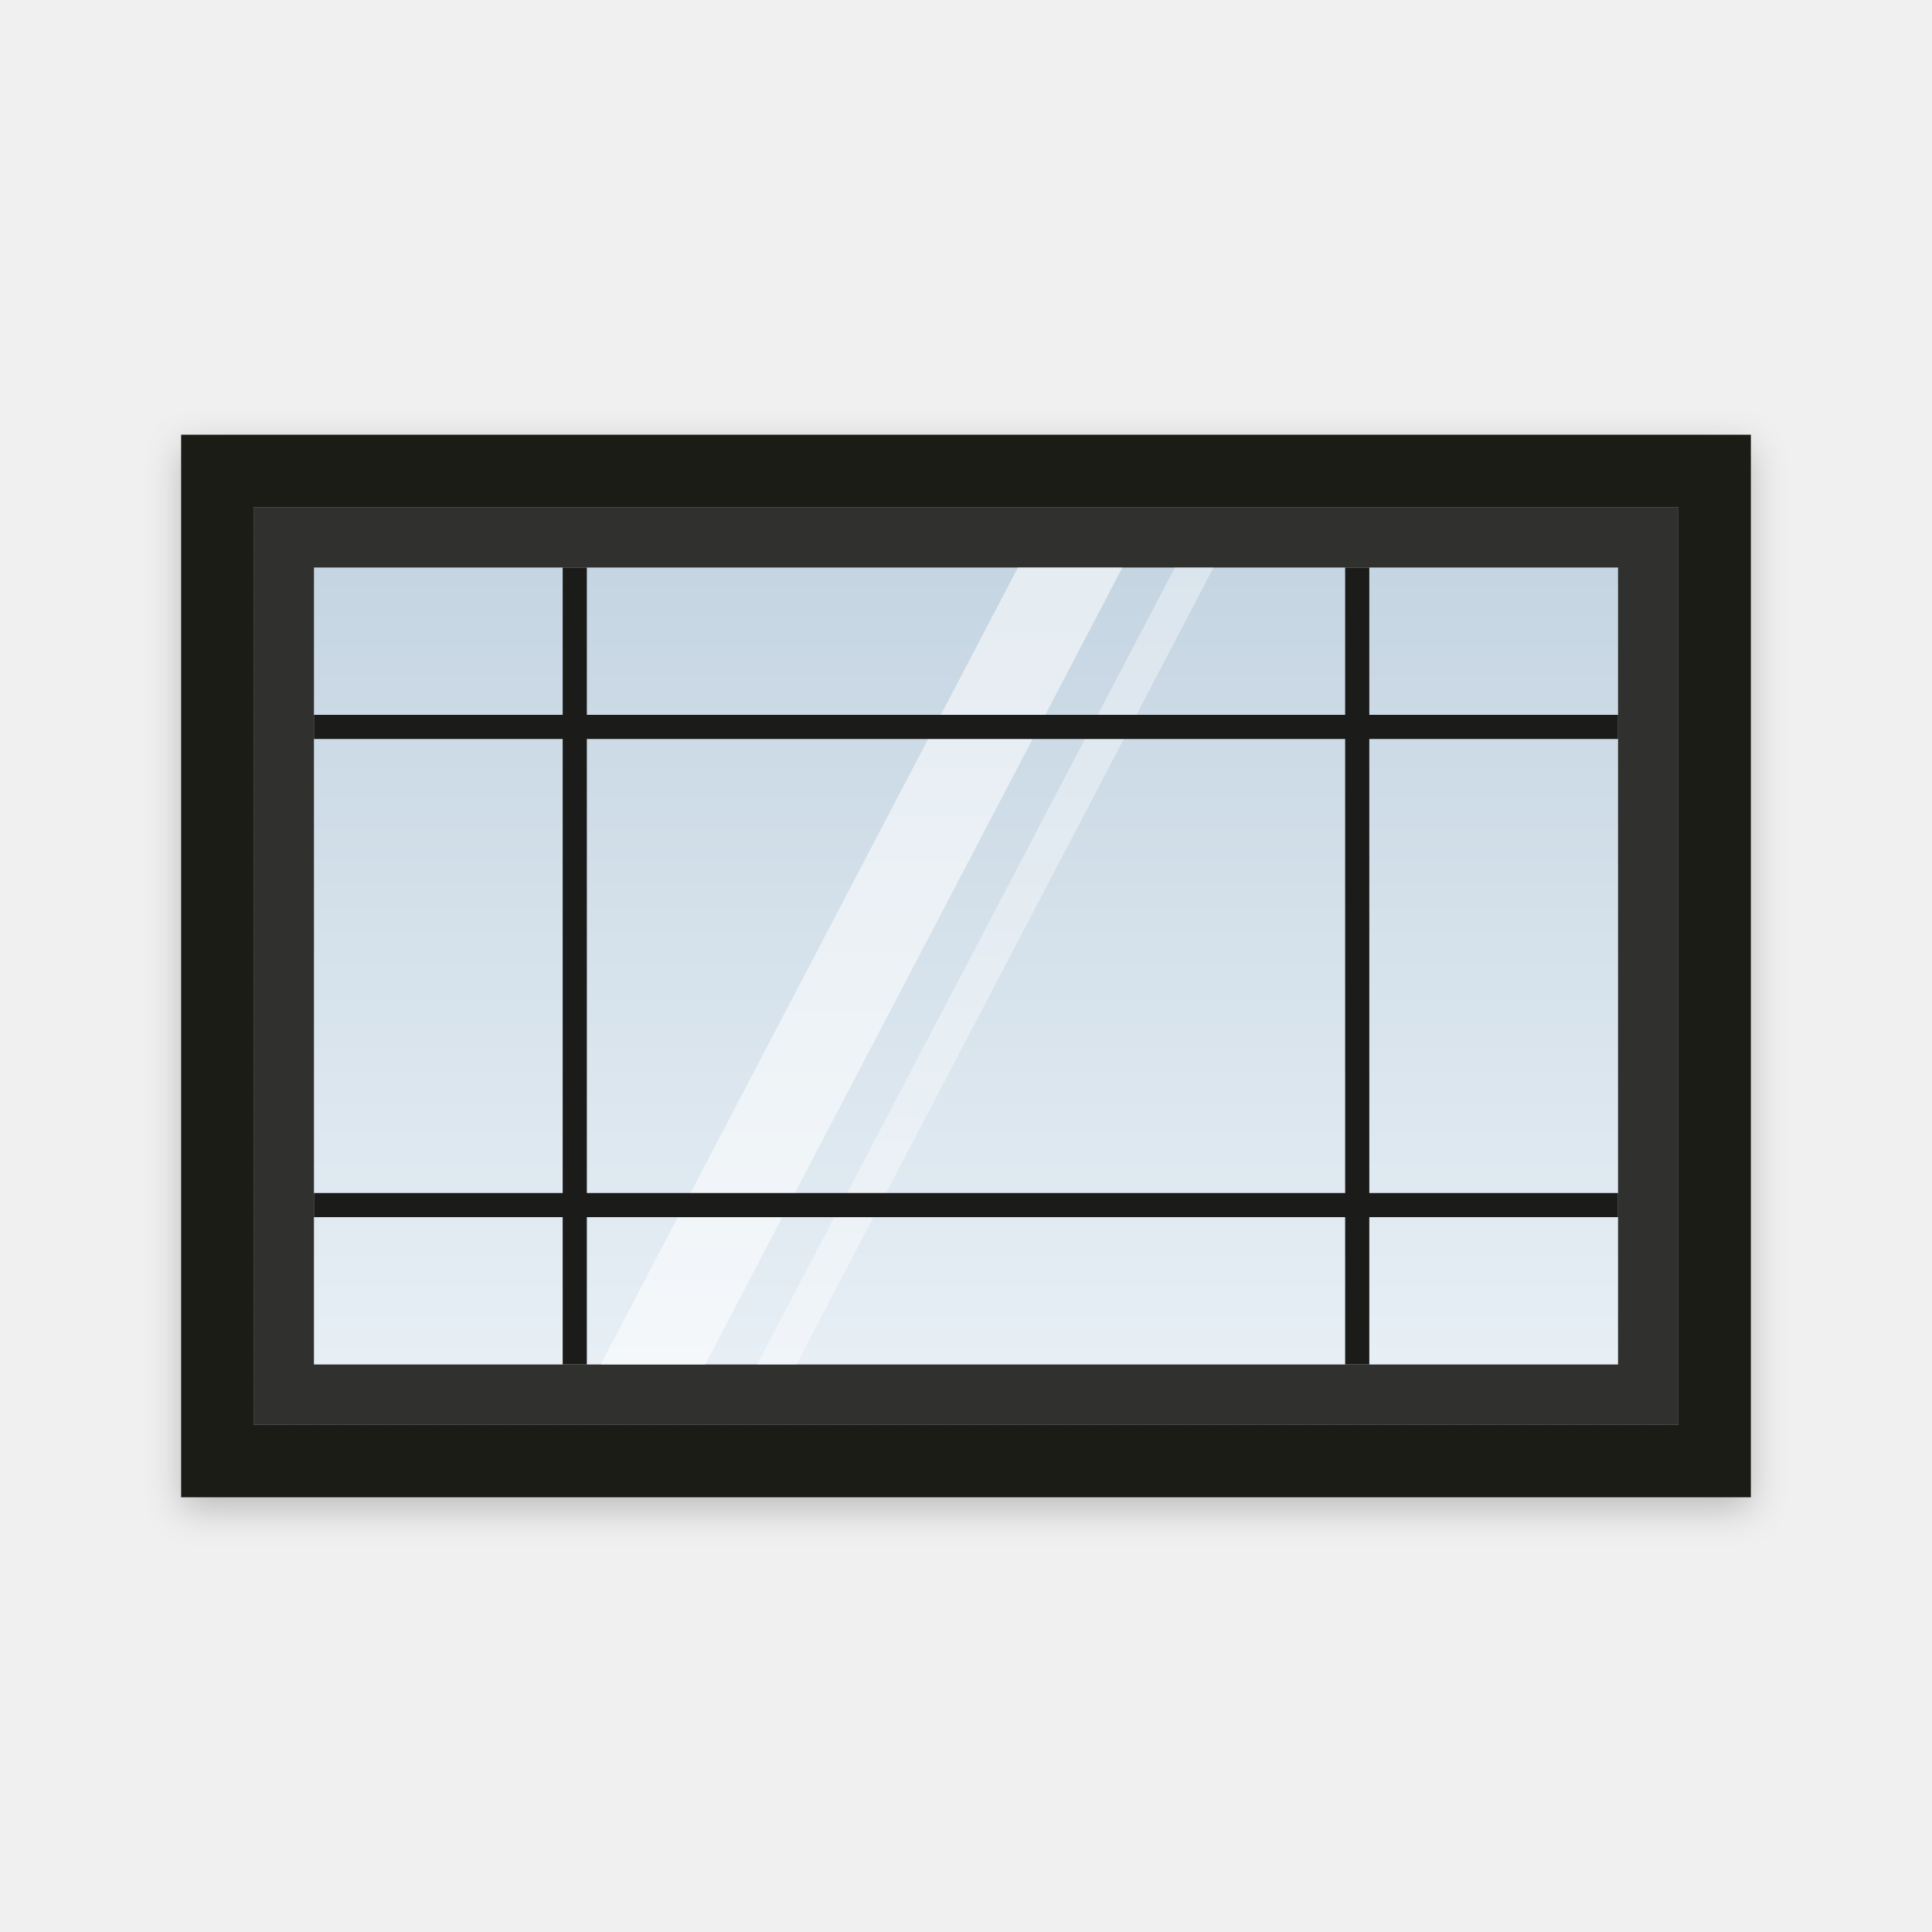
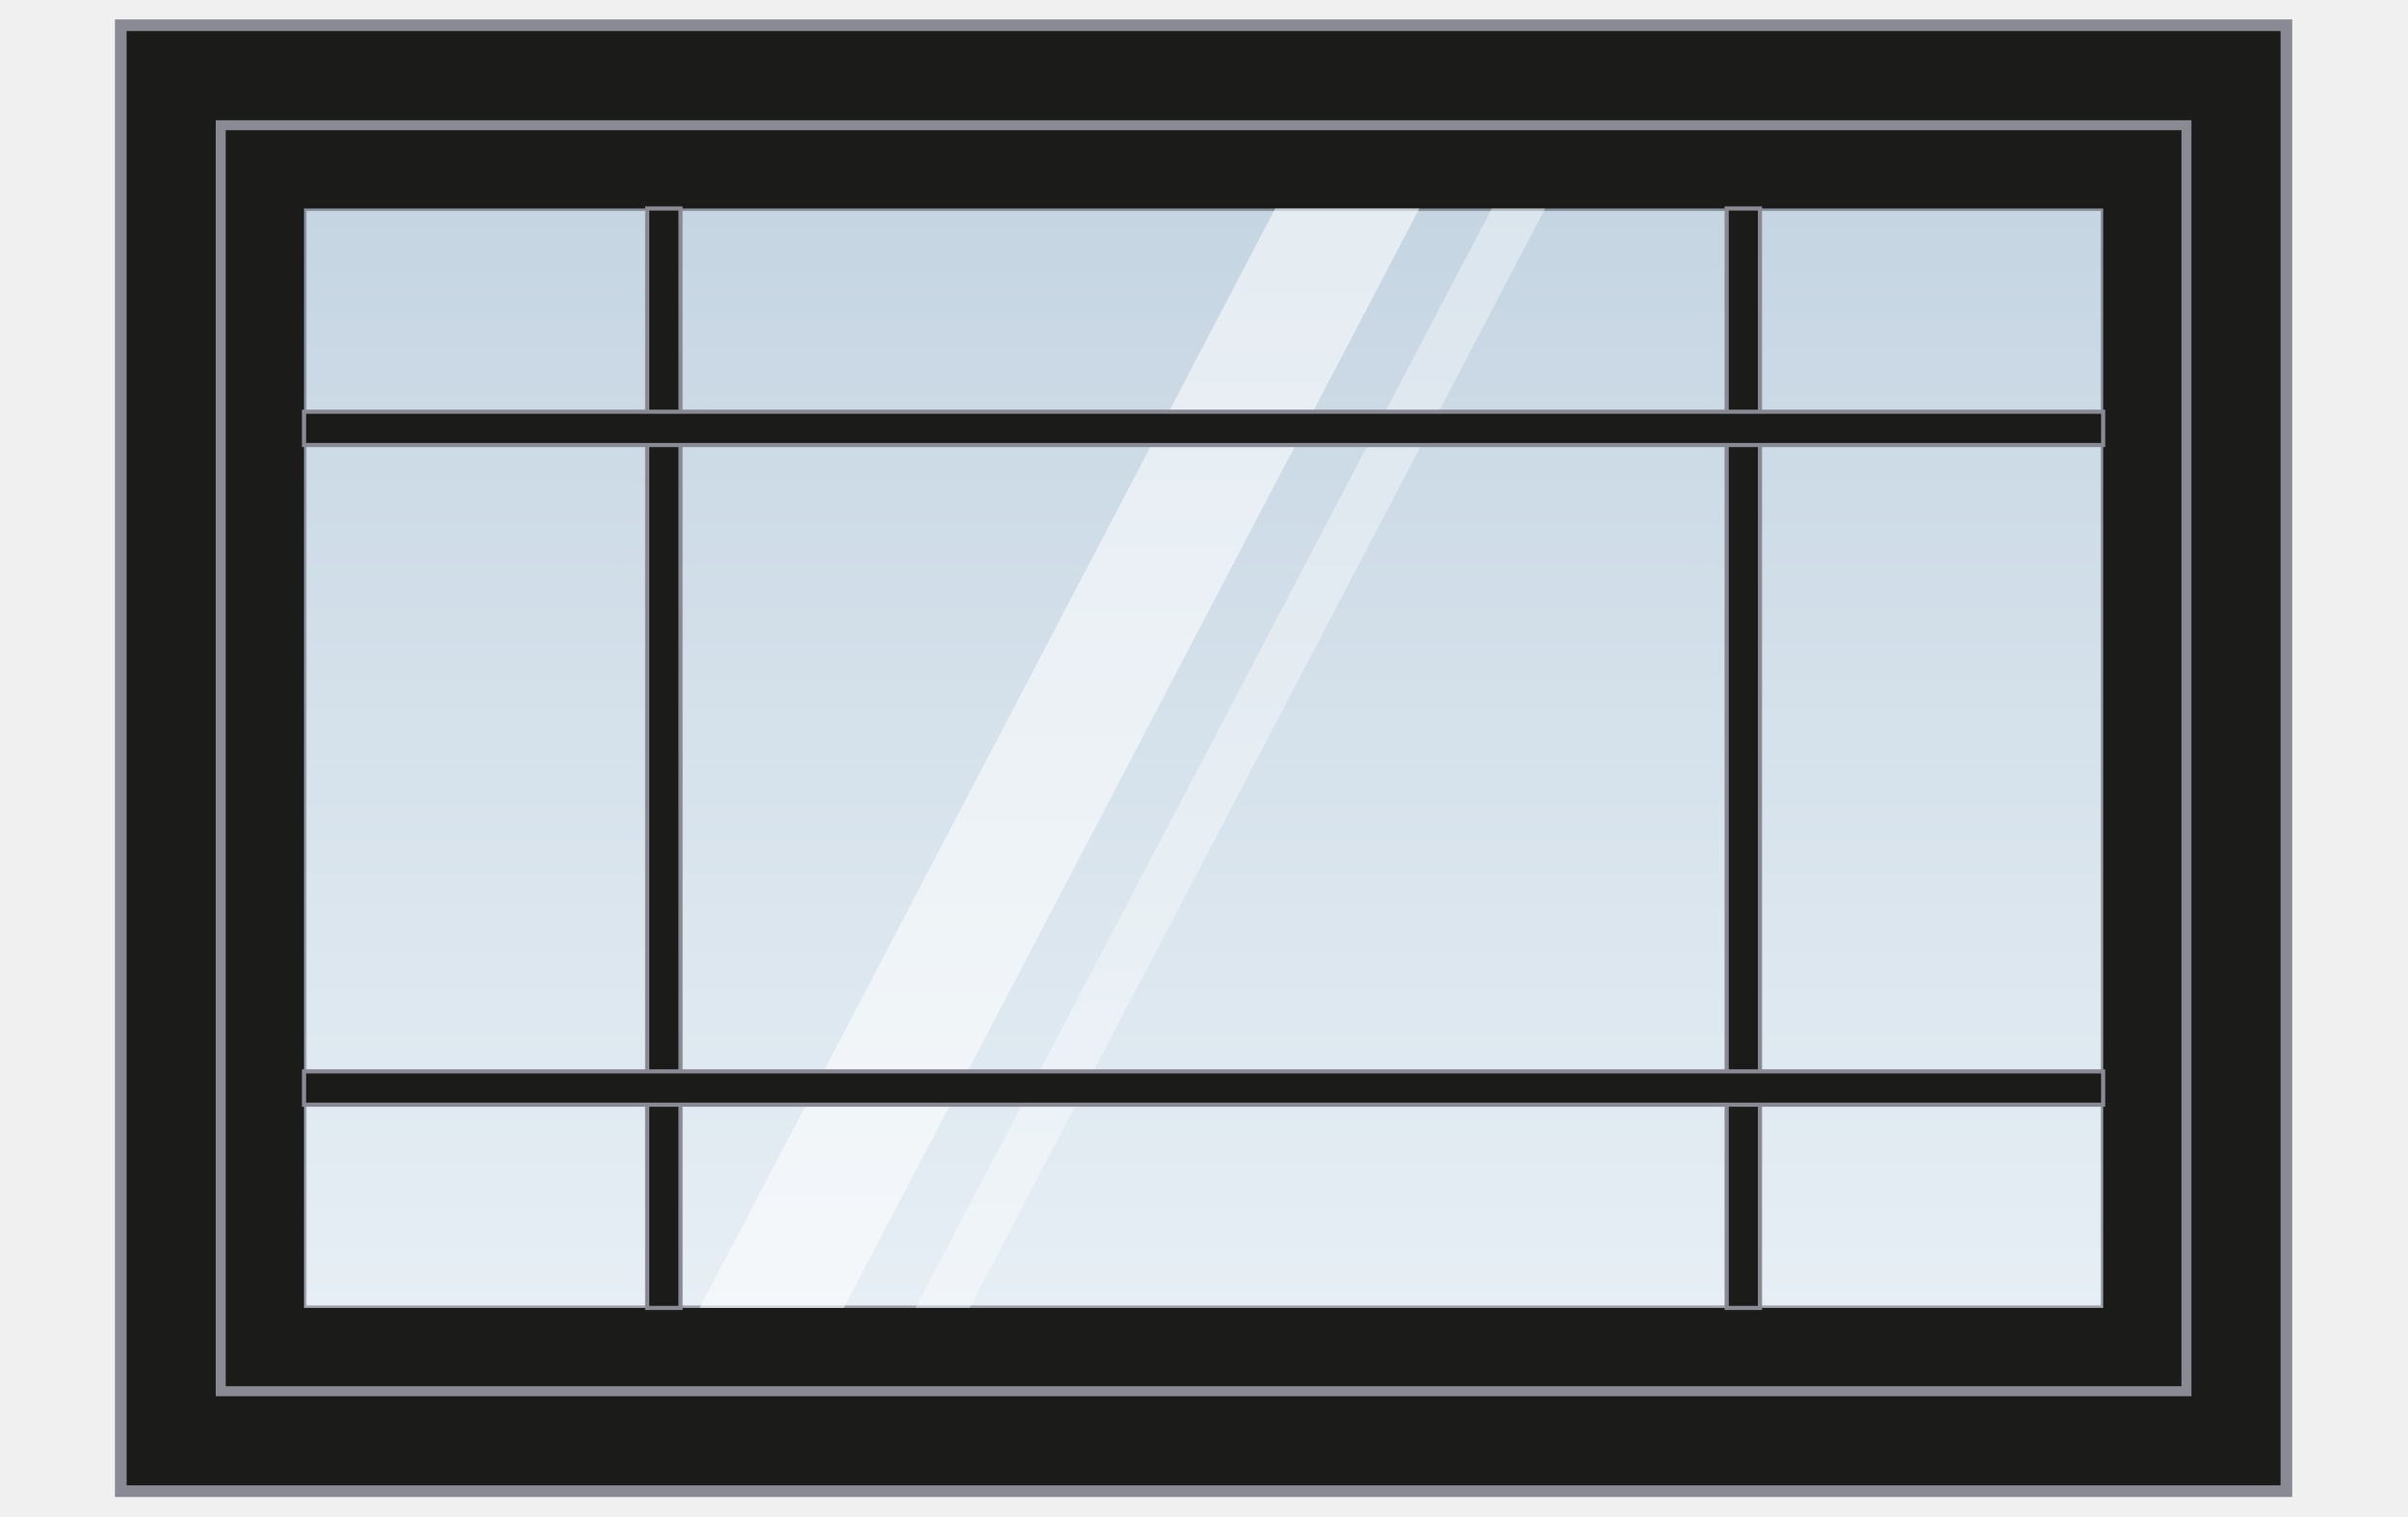
- <svg xmlns="http://www.w3.org/2000/svg" viewBox="40.0 40.0 320.0 320.0" width="600" height="600" role="img">
+ <svg xmlns="http://www.w3.org/2000/svg" viewBox="55.5 109.0 289.1 182.0" width="578" height="364" role="img">
  <defs>
    <linearGradient id="gl" x1="0" y1="0" x2="0" y2="1">
      <stop offset="0" stop-color="#C5D5E2" />
      <stop offset="1" stop-color="#E7EFF5" />
    </linearGradient>
    <pattern id="mesh" width="4" height="4" patternUnits="userSpaceOnUse">
      <rect width="4" height="4" fill="#B9C2CA" />
      <path d="M0 .5H4M.5 0V4" stroke="#19191D" stroke-opacity=".12" stroke-width="1" />
    </pattern>
    <pattern id="pine" width="14" height="14" patternUnits="userSpaceOnUse">
      <rect width="14" height="14" fill="#DFC195" />
      <path d="M3 0V14M9.5 0V14" stroke="#8C6030" stroke-opacity=".13" stroke-width="1" />
      <path d="M6 0V14" stroke="#FFFFFF" stroke-opacity=".12" stroke-width="1.4" />
    </pattern>
-     <filter id="sh" x="-20%" y="-20%" width="140%" height="140%">
-       <feDropShadow dx="0" dy="2" stdDeviation="3" flood-color="#000" flood-opacity=".22" />
-     </filter>
    <linearGradient id="shine" x1="0" y1="0" x2="1" y2="0">
      <stop offset="0" stop-color="#fff" stop-opacity="0" />
      <stop offset=".5" stop-color="#fff" stop-opacity=".75" />
      <stop offset="1" stop-color="#fff" stop-opacity="0" />
    </linearGradient>
  </defs>
-   <rect x="70.0" y="112.0" width="260.0" height="176.0" fill="#1B1B19" filter="url(#sh)" />
-   <rect x="82.0" y="124.0" width="236.0" height="152.0" fill="url(#mesh)" />
-   <polygon points="82.0,124.0 318.0,124.0 318.0,276.0 82.0,276.0" fill="#1B1B19">
+   <rect x="70.0" y="112.0" width="260.0" height="176.0" fill="#1B1B19" stroke="#8A8A94" stroke-width="1.4" />
+   <rect x="82.0" y="124.0" width="236.0" height="152.0" fill="url(#mesh)" stroke="#19191D" stroke-width="0.5" />
+   <polygon points="82.0,124.0 318.0,124.0 318.0,276.0 82.0,276.0" fill="#1B1B19" stroke="#8A8A94" stroke-width="1.2">
    <animate attributeName="points" dur="4.8s" repeatCount="indefinite" calcMode="spline" keyTimes="0;.16;.4;.66;.9;1" keySplines="0 0 1 1;.45 0 .55 1;0 0 1 1;.45 0 .55 1;0 0 1 1" values="82.0,124.0 318.0,124.0 318.0,276.0 82.0,276.0;82.0,124.0 318.0,124.0 318.0,276.0 82.0,276.0;82.0,124.0 318.0,124.0 341.5,226.0 58.5,226.0;82.0,124.0 318.0,124.0 341.5,226.0 58.5,226.0;82.0,124.0 318.0,124.0 318.0,276.0 82.0,276.0;82.0,124.0 318.0,124.0 318.0,276.0 82.0,276.0" />
  </polygon>
-   <polygon points="82.0,124.0 318.0,124.0 318.0,276.0 82.0,276.0" fill="#FFFFFF" fill-opacity="0.096">
-     <animate attributeName="points" dur="4.8s" repeatCount="indefinite" calcMode="spline" keyTimes="0;.16;.4;.66;.9;1" keySplines="0 0 1 1;.45 0 .55 1;0 0 1 1;.45 0 .55 1;0 0 1 1" values="82.0,124.0 318.0,124.0 318.0,276.0 82.0,276.0;82.0,124.0 318.0,124.0 318.0,276.0 82.0,276.0;82.0,124.0 318.0,124.0 341.5,226.0 58.5,226.0;82.0,124.0 318.0,124.0 341.5,226.0 58.5,226.0;82.0,124.0 318.0,124.0 318.0,276.0 82.0,276.0;82.0,124.0 318.0,124.0 318.0,276.0 82.0,276.0" />
-   </polygon>
-   <polygon points="92.0,134.0 308.0,134.0 308.0,266.0 92.0,266.0" fill="url(#gl)">
+   <polygon points="92.0,134.0 308.0,134.0 308.0,266.0 92.0,266.0" fill="url(#gl)" stroke="#19191D" stroke-width="0.6" stroke-opacity=".35">
    <animate attributeName="points" dur="4.8s" repeatCount="indefinite" calcMode="spline" keyTimes="0;.16;.4;.66;.9;1" keySplines="0 0 1 1;.45 0 .55 1;0 0 1 1;.45 0 .55 1;0 0 1 1" values="92.0,134.0 308.0,134.0 308.0,266.0 92.0,266.0;92.0,134.0 308.0,134.0 308.0,266.0 92.0,266.0;90.6,130.7 309.4,130.7 328.1,219.3 71.9,219.3;90.6,130.7 309.4,130.7 328.1,219.3 71.9,219.3;92.0,134.0 308.0,134.0 308.0,266.0 92.0,266.0;92.0,134.0 308.0,134.0 308.0,266.0 92.0,266.0" />
  </polygon>
  <polygon points="139.5,266.0 156.8,266.0 225.9,134.0 208.6,134.0" fill="#fff" fill-opacity="0.55">
    <animate attributeName="points" dur="4.8s" repeatCount="indefinite" calcMode="spline" keyTimes="0;.16;.4;.66;.9;1" keySplines="0 0 1 1;.45 0 .55 1;0 0 1 1;.45 0 .55 1;0 0 1 1" values="139.5,266.0 156.8,266.0 225.9,134.0 208.6,134.0;139.5,266.0 156.8,266.0 225.9,134.0 208.6,134.0;128.2,219.3 148.7,219.3 226.3,130.7 208.8,130.7;128.2,219.3 148.7,219.3 226.3,130.7 208.8,130.7;139.5,266.0 156.8,266.0 225.9,134.0 208.6,134.0;139.5,266.0 156.8,266.0 225.9,134.0 208.6,134.0" />
  </polygon>
  <polygon points="165.4,266.0 171.9,266.0 241.0,134.0 234.6,134.0" fill="#fff" fill-opacity="0.38">
    <animate attributeName="points" dur="4.8s" repeatCount="indefinite" calcMode="spline" keyTimes="0;.16;.4;.66;.9;1" keySplines="0 0 1 1;.45 0 .55 1;0 0 1 1;.45 0 .55 1;0 0 1 1" values="165.4,266.0 171.9,266.0 241.0,134.0 234.6,134.0;165.4,266.0 171.9,266.0 241.0,134.0 234.6,134.0;159.0,219.3 166.7,219.3 241.6,130.7 235.0,130.7;159.0,219.3 166.7,219.3 241.6,130.7 235.0,130.7;165.4,266.0 171.9,266.0 241.0,134.0 234.6,134.0;165.4,266.0 171.9,266.0 241.0,134.0 234.6,134.0" />
  </polygon>
-   <polygon points="133.2,134.0 137.2,134.0 137.2,266.0 133.2,266.0" fill="#1B1B19">
+   <polygon points="133.2,134.0 137.2,134.0 137.2,266.0 133.2,266.0" fill="#1B1B19" stroke="#8A8A94" stroke-width="0.5">
    <animate attributeName="points" dur="4.8s" repeatCount="indefinite" calcMode="spline" keyTimes="0;.16;.4;.66;.9;1" keySplines="0 0 1 1;.45 0 .55 1;0 0 1 1;.45 0 .55 1;0 0 1 1" values="133.2,134.0 137.2,134.0 137.2,266.0 133.2,266.0;133.2,134.0 137.2,134.0 137.2,266.0 133.2,266.0;132.3,130.7 136.4,130.7 125.5,219.3 120.7,219.3;132.3,130.7 136.4,130.7 125.5,219.3 120.7,219.3;133.2,134.0 137.2,134.0 137.2,266.0 133.2,266.0;133.2,134.0 137.2,134.0 137.2,266.0 133.2,266.0" />
  </polygon>
-   <polygon points="262.8,134.0 266.8,134.0 266.8,266.0 262.8,266.0" fill="#1B1B19">
+   <polygon points="262.8,134.0 266.8,134.0 266.8,266.0 262.8,266.0" fill="#1B1B19" stroke="#8A8A94" stroke-width="0.5">
    <animate attributeName="points" dur="4.8s" repeatCount="indefinite" calcMode="spline" keyTimes="0;.16;.4;.66;.9;1" keySplines="0 0 1 1;.45 0 .55 1;0 0 1 1;.45 0 .55 1;0 0 1 1" values="262.8,134.0 266.8,134.0 266.8,266.0 262.8,266.0;262.8,134.0 266.8,134.0 266.8,266.0 262.8,266.0;263.6,130.7 267.7,130.7 279.3,219.3 274.5,219.3;263.6,130.7 267.7,130.7 279.3,219.3 274.5,219.3;262.8,134.0 266.8,134.0 266.8,266.0 262.8,266.0;262.8,134.0 266.8,134.0 266.8,266.0 262.8,266.0" />
  </polygon>
-   <polygon points="92.0,158.4 308.0,158.4 308.0,162.4 92.0,162.4" fill="#1B1B19">
+   <polygon points="92.0,158.4 308.0,158.4 308.0,162.4 92.0,162.4" fill="#1B1B19" stroke="#8A8A94" stroke-width="0.5">
    <animate attributeName="points" dur="4.8s" repeatCount="indefinite" calcMode="spline" keyTimes="0;.16;.4;.66;.9;1" keySplines="0 0 1 1;.45 0 .55 1;0 0 1 1;.45 0 .55 1;0 0 1 1" values="92.0,158.4 308.0,158.4 308.0,162.4 92.0,162.4;92.0,158.4 308.0,158.4 308.0,162.4 92.0,162.4;87.1,147.1 312.9,147.1 313.4,149.8 86.6,149.8;87.1,147.1 312.9,147.1 313.4,149.8 86.6,149.8;92.0,158.4 308.0,158.4 308.0,162.4 92.0,162.4;92.0,158.4 308.0,158.4 308.0,162.4 92.0,162.4" />
  </polygon>
-   <polygon points="92.0,237.6 308.0,237.6 308.0,241.6 92.0,241.6" fill="#1B1B19">
+   <polygon points="92.0,237.6 308.0,237.6 308.0,241.6 92.0,241.6" fill="#1B1B19" stroke="#8A8A94" stroke-width="0.5">
    <animate attributeName="points" dur="4.8s" repeatCount="indefinite" calcMode="spline" keyTimes="0;.16;.4;.66;.9;1" keySplines="0 0 1 1;.45 0 .55 1;0 0 1 1;.45 0 .55 1;0 0 1 1" values="92.0,237.6 308.0,237.6 308.0,241.6 92.0,241.6;92.0,237.6 308.0,237.6 308.0,241.6 92.0,241.6;75.9,200.3 324.1,200.3 324.7,202.9 75.3,202.9;75.9,200.3 324.1,200.3 324.7,202.9 75.3,202.9;92.0,237.6 308.0,237.6 308.0,241.6 92.0,241.6;92.0,237.6 308.0,237.6 308.0,241.6 92.0,241.6" />
  </polygon>
</svg>
